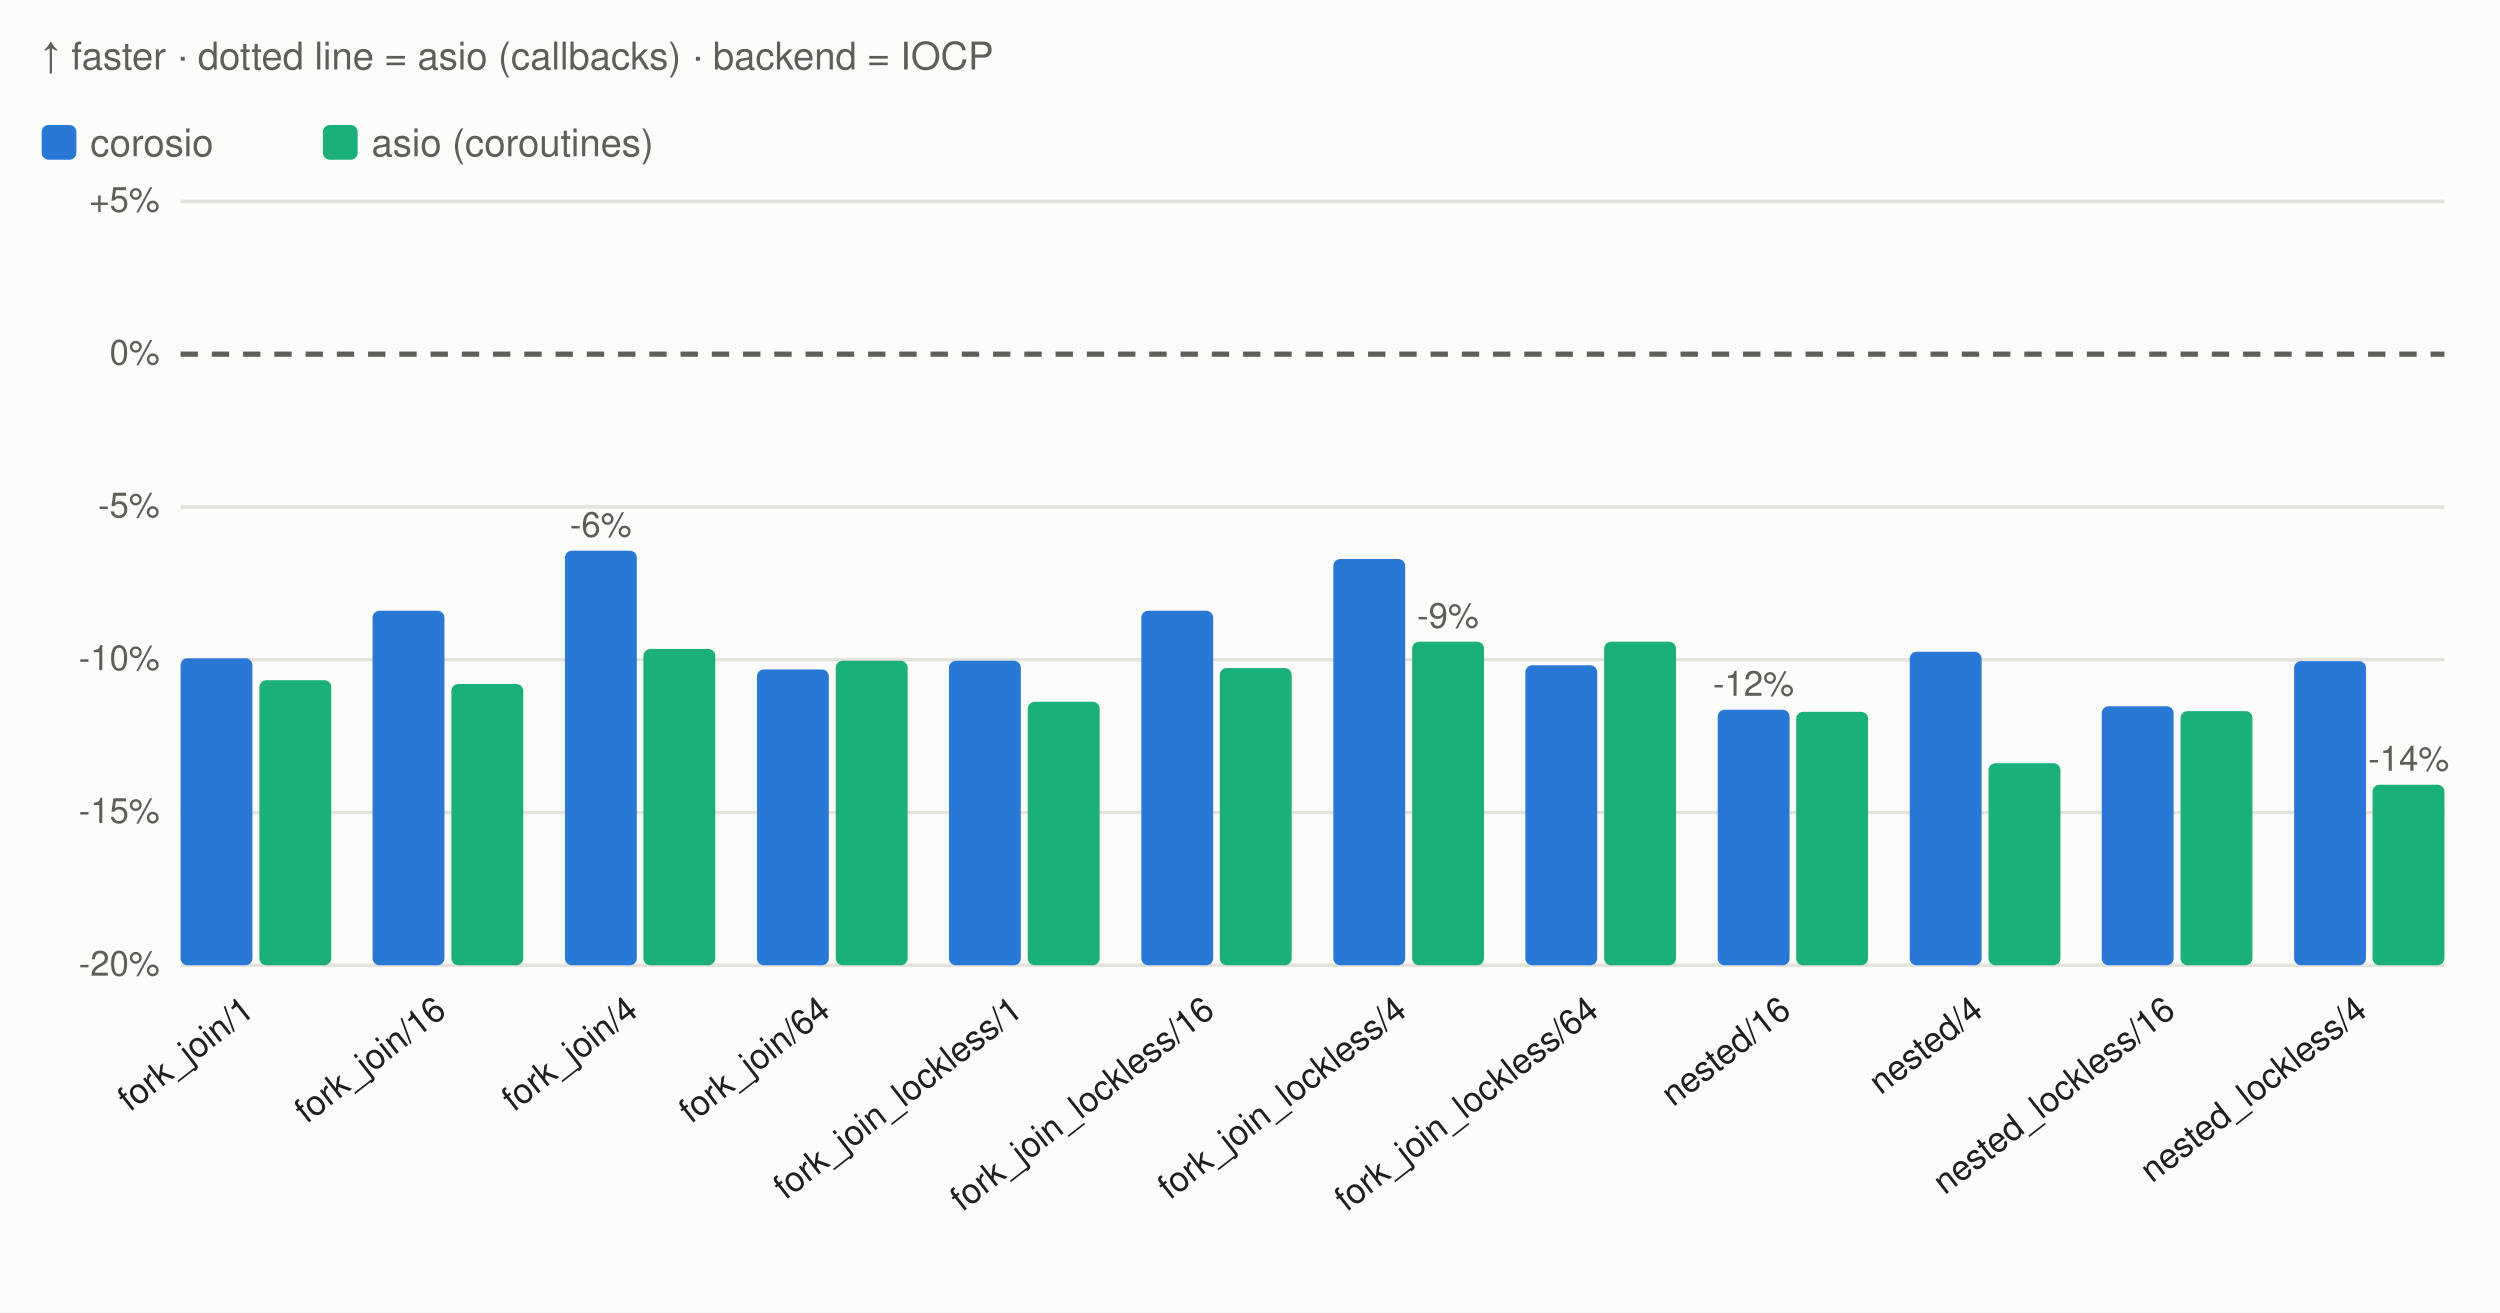
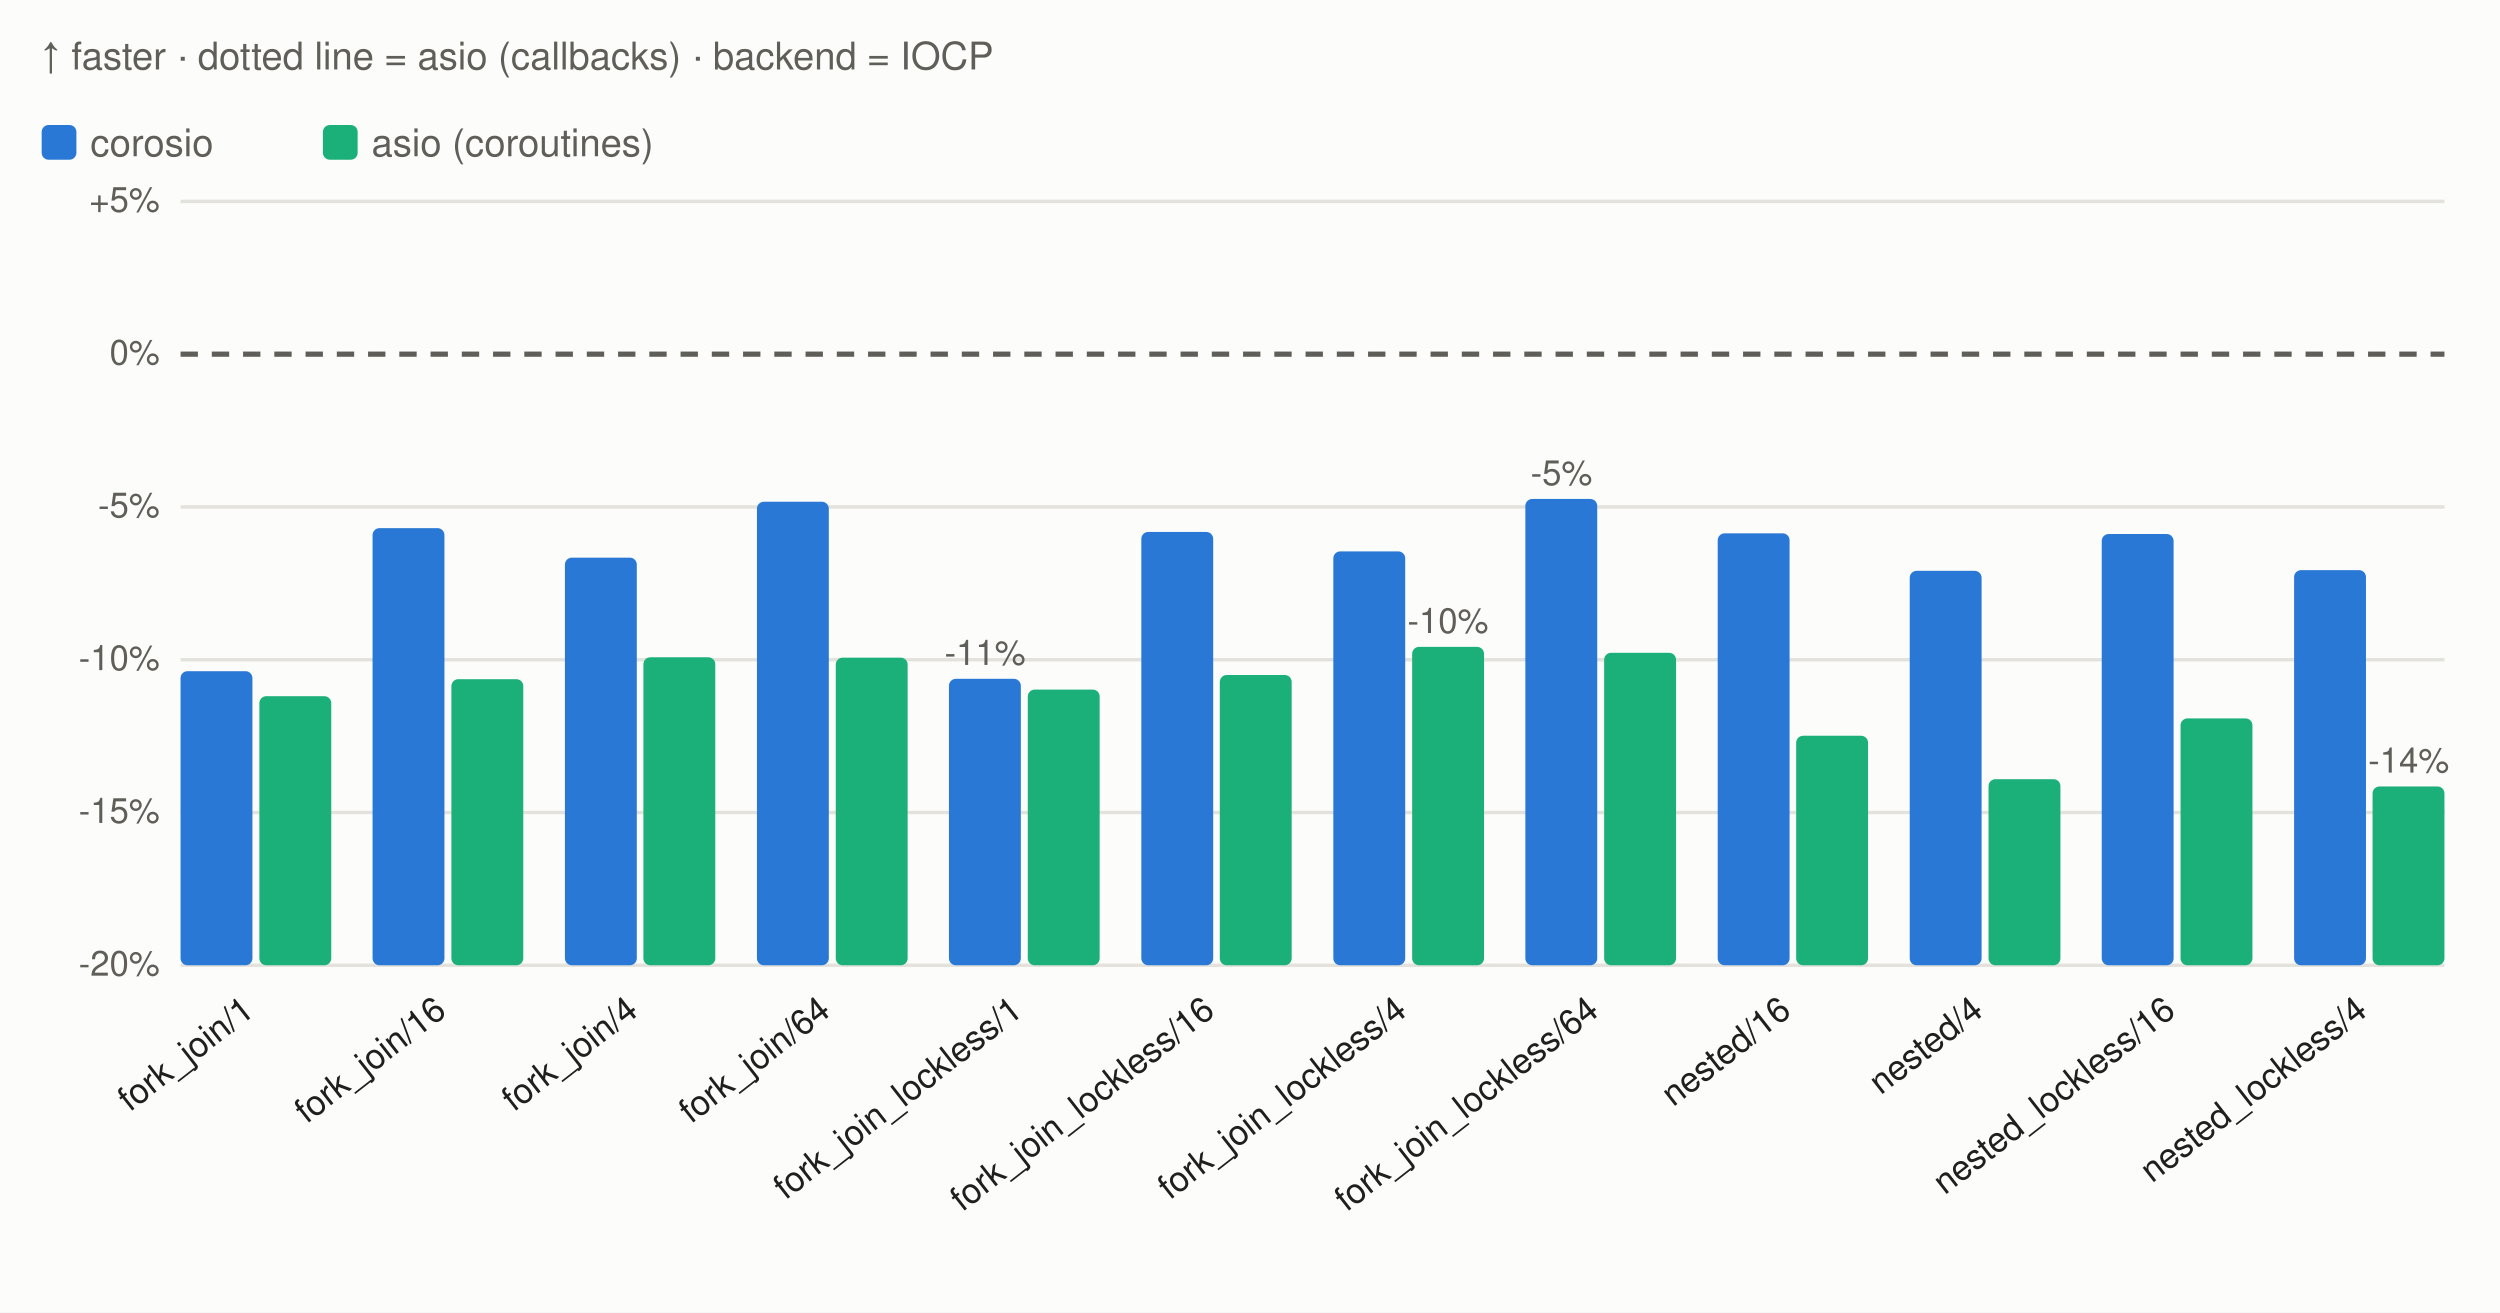
<svg xmlns="http://www.w3.org/2000/svg" class="bch-chart" width="720" height="378" viewBox="0 0 720 378">
  <style>.bch-chart{width:100%;height:auto;overflow:visible}.imageblock.bch-block{align-items:stretch}.imageblock.bch-block .content{width:100%}.bch-seg-label{fill:#ffffff;font-weight:700}html.dark .bch-exact&gt;summary.title,html.dark .bch-exact summary.title{color:var(--text-main-text-primary,#ffffff)}.boostlook .doc .openblock.bch-card{border:1px solid var(--border-border-secondary,#e3e2dc);border-radius:10px;padding:14px 14px 4px;margin-top:1.4rem;margin-bottom:1.4rem}.boostlook .doc .bch-card .imageblock.bch-block{margin-top:0;margin-bottom:0.25rem}.boostlook .doc .bch-card details.bch-exact{margin-top:0;margin-bottom:0.5rem;margin-left:0}.boostlook .doc .bch-card details.bch-exact&gt;summary{margin-left:2rem}.boostlook .doc .bch-card table.stretch,.boostlook #content .bch-card table.stretch{width:100%;margin-left:0;font-size:0.88em}.boostlook .doc .bch-card table.stretch td,.boostlook .doc .bch-card table.stretch th{padding:0.3rem 0.55rem}@media (prefers-color-scheme: dark) {.bch-surface{fill:#1a1a19}.bch-ink{fill:#ffffff}.bch-ink2{fill:#c3c2b7}.bch-grid{stroke:#3a3a38}.bch-zero{stroke:#c3c2b7}.bch-s-native{fill:#3987e5}.bch-s-uring{fill:#d95926}.bch-s-cb{fill:#199e70}.bch-div-pos{fill:#3987e5}.bch-div-neg{fill:#e66767}.bch-div-mid{fill:#383835}}html:not(.dark) .bch-surface{fill:transparent}html:not(.dark) .bch-ink{fill:#1f1f1e}html:not(.dark) .bch-ink2{fill:#5f5e58}html:not(.dark) .bch-grid{stroke:#e3e2dc}html:not(.dark) .bch-zero{stroke:#5f5e58}html:not(.dark) .bch-s-native{fill:#2a78d6}html:not(.dark) .bch-s-uring{fill:#eb6834}html:not(.dark) .bch-s-cb{fill:#1baf7a}html:not(.dark) .bch-div-pos{fill:#2a78d6}html:not(.dark) .bch-div-neg{fill:#e34948}html:not(.dark) .bch-div-mid{fill:#f0efec}html.dark .bch-surface{fill:transparent}html.dark .bch-ink{fill:#ffffff}html.dark .bch-ink2{fill:#c3c2b7}html.dark .bch-grid{stroke:#3a3a38}html.dark .bch-zero{stroke:#c3c2b7}html.dark .bch-s-native{fill:#3987e5}html.dark .bch-s-uring{fill:#d95926}html.dark .bch-s-cb{fill:#199e70}html.dark .bch-div-pos{fill:#3987e5}html.dark .bch-div-neg{fill:#e66767}html.dark .bch-div-mid{fill:#383835}</style>
  <rect width="720" height="378" class="bch-surface" fill="#fcfcfb" />
  <text x="12" y="20" font-family="-apple-system,Segoe UI,Helvetica,Arial,sans-serif" font-size="11" class="bch-ink2" fill="#5f5e58">↑ faster · dotted line = asio (callbacks) · backend = IOCP</text>
  <rect x="12" y="36" width="10" height="10" rx="2" class="bch-s-native" fill="#2a78d6" />
  <text x="26" y="45" font-family="-apple-system,Segoe UI,Helvetica,Arial,sans-serif" font-size="11" class="bch-ink2" fill="#5f5e58">corosio</text>
  <rect x="93" y="36" width="10" height="10" rx="2" class="bch-s-cb" fill="#1baf7a" />
  <text x="107" y="45" font-family="-apple-system,Segoe UI,Helvetica,Arial,sans-serif" font-size="11" class="bch-ink2" fill="#5f5e58">asio (coroutines)</text>
  <line x1="52" y1="278.0" x2="704" y2="278.0" class="bch-grid" stroke="#e3e2dc" stroke-width="1" />
  <text x="46" y="281.0" font-family="-apple-system,Segoe UI,Helvetica,Arial,sans-serif" font-size="10" class="bch-ink2" fill="#5f5e58" text-anchor="end">-20%</text>
  <line x1="52" y1="234.0" x2="704" y2="234.0" class="bch-grid" stroke="#e3e2dc" stroke-width="1" />
  <text x="46" y="237.0" font-family="-apple-system,Segoe UI,Helvetica,Arial,sans-serif" font-size="10" class="bch-ink2" fill="#5f5e58" text-anchor="end">-15%</text>
  <line x1="52" y1="190.0" x2="704" y2="190.0" class="bch-grid" stroke="#e3e2dc" stroke-width="1" />
  <text x="46" y="193.0" font-family="-apple-system,Segoe UI,Helvetica,Arial,sans-serif" font-size="10" class="bch-ink2" fill="#5f5e58" text-anchor="end">-10%</text>
  <line x1="52" y1="146.0" x2="704" y2="146.0" class="bch-grid" stroke="#e3e2dc" stroke-width="1" />
  <text x="46" y="149.0" font-family="-apple-system,Segoe UI,Helvetica,Arial,sans-serif" font-size="10" class="bch-ink2" fill="#5f5e58" text-anchor="end">-5%</text>
  <line x1="52" y1="58.0" x2="704" y2="58.0" class="bch-grid" stroke="#e3e2dc" stroke-width="1" />
  <text x="46" y="61.0" font-family="-apple-system,Segoe UI,Helvetica,Arial,sans-serif" font-size="10" class="bch-ink2" fill="#5f5e58" text-anchor="end">+5%</text>
  <text x="46" y="105.0" font-family="-apple-system,Segoe UI,Helvetica,Arial,sans-serif" font-size="10" class="bch-ink2" fill="#5f5e58" text-anchor="end">0%</text>
-   <rect x="52.0" y="189.6" width="20.7" height="88.4" rx="2" class="bch-s-native" fill="#2a78d6" />
-   <rect x="74.7" y="195.9" width="20.7" height="82.1" rx="2" class="bch-s-cb" fill="#1baf7a" />
+   <rect x="52.0" y="193.3" width="20.7" height="84.7" rx="2" class="bch-s-native" fill="#2a78d6" />
+   <rect x="74.7" y="200.5" width="20.7" height="77.5" rx="2" class="bch-s-cb" fill="#1baf7a" />
  <text x="73.7" y="292.0" font-family="-apple-system,Segoe UI,Helvetica,Arial,sans-serif" font-size="10" class="bch-ink" fill="#1f1f1e" text-anchor="end" transform="rotate(-38 73.7 292.0)">fork_join/1</text>
-   <rect x="107.3" y="175.9" width="20.7" height="102.1" rx="2" class="bch-s-native" fill="#2a78d6" />
-   <rect x="130.0" y="197.0" width="20.7" height="81.0" rx="2" class="bch-s-cb" fill="#1baf7a" />
+   <rect x="107.3" y="152.1" width="20.7" height="125.9" rx="2" class="bch-s-native" fill="#2a78d6" />
+   <rect x="130.0" y="195.6" width="20.7" height="82.4" rx="2" class="bch-s-cb" fill="#1baf7a" />
  <text x="129.0" y="292.0" font-family="-apple-system,Segoe UI,Helvetica,Arial,sans-serif" font-size="10" class="bch-ink" fill="#1f1f1e" text-anchor="end" transform="rotate(-38 129.0 292.0)">fork_join/16</text>
-   <rect x="162.7" y="158.6" width="20.7" height="119.4" rx="2" class="bch-s-native" fill="#2a78d6" />
-   <text x="173.0" y="154.6" font-family="-apple-system,Segoe UI,Helvetica,Arial,sans-serif" font-size="10" class="bch-ink2" fill="#5f5e58" text-anchor="middle">-6%</text>
-   <rect x="185.3" y="186.9" width="20.7" height="91.1" rx="2" class="bch-s-cb" fill="#1baf7a" />
+   <rect x="162.7" y="160.6" width="20.7" height="117.4" rx="2" class="bch-s-native" fill="#2a78d6" />
+   <rect x="185.3" y="189.3" width="20.7" height="88.7" rx="2" class="bch-s-cb" fill="#1baf7a" />
  <text x="184.3" y="292.0" font-family="-apple-system,Segoe UI,Helvetica,Arial,sans-serif" font-size="10" class="bch-ink" fill="#1f1f1e" text-anchor="end" transform="rotate(-38 184.3 292.0)">fork_join/4</text>
-   <rect x="218.0" y="192.8" width="20.7" height="85.2" rx="2" class="bch-s-native" fill="#2a78d6" />
-   <rect x="240.7" y="190.3" width="20.7" height="87.7" rx="2" class="bch-s-cb" fill="#1baf7a" />
+   <rect x="218.0" y="144.5" width="20.7" height="133.5" rx="2" class="bch-s-native" fill="#2a78d6" />
+   <rect x="240.7" y="189.4" width="20.7" height="88.6" rx="2" class="bch-s-cb" fill="#1baf7a" />
  <text x="239.7" y="292.0" font-family="-apple-system,Segoe UI,Helvetica,Arial,sans-serif" font-size="10" class="bch-ink" fill="#1f1f1e" text-anchor="end" transform="rotate(-38 239.7 292.0)">fork_join/64</text>
-   <rect x="273.3" y="190.3" width="20.7" height="87.7" rx="2" class="bch-s-native" fill="#2a78d6" />
-   <rect x="296.0" y="202.1" width="20.7" height="75.9" rx="2" class="bch-s-cb" fill="#1baf7a" />
+   <rect x="273.3" y="195.5" width="20.7" height="82.5" rx="2" class="bch-s-native" fill="#2a78d6" />
+   <text x="283.7" y="191.5" font-family="-apple-system,Segoe UI,Helvetica,Arial,sans-serif" font-size="10" class="bch-ink2" fill="#5f5e58" text-anchor="middle">-11%</text>
+   <rect x="296.0" y="198.6" width="20.7" height="79.4" rx="2" class="bch-s-cb" fill="#1baf7a" />
  <text x="295.0" y="292.0" font-family="-apple-system,Segoe UI,Helvetica,Arial,sans-serif" font-size="10" class="bch-ink" fill="#1f1f1e" text-anchor="end" transform="rotate(-38 295.0 292.0)">fork_join_lockless/1</text>
-   <rect x="328.7" y="175.9" width="20.7" height="102.1" rx="2" class="bch-s-native" fill="#2a78d6" />
-   <rect x="351.3" y="192.4" width="20.7" height="85.6" rx="2" class="bch-s-cb" fill="#1baf7a" />
+   <rect x="328.7" y="153.2" width="20.7" height="124.8" rx="2" class="bch-s-native" fill="#2a78d6" />
+   <rect x="351.3" y="194.4" width="20.7" height="83.6" rx="2" class="bch-s-cb" fill="#1baf7a" />
  <text x="350.3" y="292.0" font-family="-apple-system,Segoe UI,Helvetica,Arial,sans-serif" font-size="10" class="bch-ink" fill="#1f1f1e" text-anchor="end" transform="rotate(-38 350.3 292.0)">fork_join_lockless/16</text>
-   <rect x="384.0" y="161.0" width="20.7" height="117.0" rx="2" class="bch-s-native" fill="#2a78d6" />
-   <rect x="406.7" y="184.8" width="20.7" height="93.2" rx="2" class="bch-s-cb" fill="#1baf7a" />
-   <text x="417.0" y="180.8" font-family="-apple-system,Segoe UI,Helvetica,Arial,sans-serif" font-size="10" class="bch-ink2" fill="#5f5e58" text-anchor="middle">-9%</text>
+   <rect x="384.0" y="158.8" width="20.7" height="119.2" rx="2" class="bch-s-native" fill="#2a78d6" />
+   <rect x="406.7" y="186.3" width="20.7" height="91.7" rx="2" class="bch-s-cb" fill="#1baf7a" />
+   <text x="417.0" y="182.3" font-family="-apple-system,Segoe UI,Helvetica,Arial,sans-serif" font-size="10" class="bch-ink2" fill="#5f5e58" text-anchor="middle">-10%</text>
  <text x="405.7" y="292.0" font-family="-apple-system,Segoe UI,Helvetica,Arial,sans-serif" font-size="10" class="bch-ink" fill="#1f1f1e" text-anchor="end" transform="rotate(-38 405.7 292.0)">fork_join_lockless/4</text>
-   <rect x="439.3" y="191.6" width="20.7" height="86.4" rx="2" class="bch-s-native" fill="#2a78d6" />
-   <rect x="462.0" y="184.8" width="20.7" height="93.2" rx="2" class="bch-s-cb" fill="#1baf7a" />
+   <rect x="439.3" y="143.7" width="20.7" height="134.3" rx="2" class="bch-s-native" fill="#2a78d6" />
+   <text x="449.7" y="139.7" font-family="-apple-system,Segoe UI,Helvetica,Arial,sans-serif" font-size="10" class="bch-ink2" fill="#5f5e58" text-anchor="middle">-5%</text>
+   <rect x="462.0" y="188.0" width="20.7" height="90.0" rx="2" class="bch-s-cb" fill="#1baf7a" />
  <text x="461.0" y="292.0" font-family="-apple-system,Segoe UI,Helvetica,Arial,sans-serif" font-size="10" class="bch-ink" fill="#1f1f1e" text-anchor="end" transform="rotate(-38 461.0 292.0)">fork_join_lockless/64</text>
-   <rect x="494.7" y="204.4" width="20.7" height="73.6" rx="2" class="bch-s-native" fill="#2a78d6" />
-   <text x="505.0" y="200.4" font-family="-apple-system,Segoe UI,Helvetica,Arial,sans-serif" font-size="10" class="bch-ink2" fill="#5f5e58" text-anchor="middle">-12%</text>
-   <rect x="517.3" y="205.0" width="20.7" height="73.0" rx="2" class="bch-s-cb" fill="#1baf7a" />
+   <rect x="494.7" y="153.6" width="20.7" height="124.4" rx="2" class="bch-s-native" fill="#2a78d6" />
+   <rect x="517.3" y="211.9" width="20.7" height="66.1" rx="2" class="bch-s-cb" fill="#1baf7a" />
  <text x="516.3" y="292.0" font-family="-apple-system,Segoe UI,Helvetica,Arial,sans-serif" font-size="10" class="bch-ink" fill="#1f1f1e" text-anchor="end" transform="rotate(-38 516.3 292.0)">nested/16</text>
-   <rect x="550.0" y="187.7" width="20.7" height="90.3" rx="2" class="bch-s-native" fill="#2a78d6" />
-   <rect x="572.7" y="219.8" width="20.7" height="58.2" rx="2" class="bch-s-cb" fill="#1baf7a" />
+   <rect x="550.0" y="164.4" width="20.7" height="113.6" rx="2" class="bch-s-native" fill="#2a78d6" />
+   <rect x="572.7" y="224.4" width="20.7" height="53.6" rx="2" class="bch-s-cb" fill="#1baf7a" />
  <text x="571.7" y="292.0" font-family="-apple-system,Segoe UI,Helvetica,Arial,sans-serif" font-size="10" class="bch-ink" fill="#1f1f1e" text-anchor="end" transform="rotate(-38 571.7 292.0)">nested/4</text>
-   <rect x="605.3" y="203.4" width="20.7" height="74.6" rx="2" class="bch-s-native" fill="#2a78d6" />
-   <rect x="628.0" y="204.8" width="20.7" height="73.2" rx="2" class="bch-s-cb" fill="#1baf7a" />
+   <rect x="605.3" y="153.8" width="20.7" height="124.2" rx="2" class="bch-s-native" fill="#2a78d6" />
+   <rect x="628.0" y="206.9" width="20.7" height="71.1" rx="2" class="bch-s-cb" fill="#1baf7a" />
  <text x="627.0" y="292.0" font-family="-apple-system,Segoe UI,Helvetica,Arial,sans-serif" font-size="10" class="bch-ink" fill="#1f1f1e" text-anchor="end" transform="rotate(-38 627.0 292.0)">nested_lockless/16</text>
-   <rect x="660.7" y="190.4" width="20.7" height="87.6" rx="2" class="bch-s-native" fill="#2a78d6" />
-   <rect x="683.3" y="226.0" width="20.7" height="52.0" rx="2" class="bch-s-cb" fill="#1baf7a" />
-   <text x="693.7" y="222.0" font-family="-apple-system,Segoe UI,Helvetica,Arial,sans-serif" font-size="10" class="bch-ink2" fill="#5f5e58" text-anchor="middle">-14%</text>
+   <rect x="660.7" y="164.2" width="20.7" height="113.8" rx="2" class="bch-s-native" fill="#2a78d6" />
+   <rect x="683.3" y="226.5" width="20.7" height="51.5" rx="2" class="bch-s-cb" fill="#1baf7a" />
+   <text x="693.7" y="222.5" font-family="-apple-system,Segoe UI,Helvetica,Arial,sans-serif" font-size="10" class="bch-ink2" fill="#5f5e58" text-anchor="middle">-14%</text>
  <text x="682.3" y="292.0" font-family="-apple-system,Segoe UI,Helvetica,Arial,sans-serif" font-size="10" class="bch-ink" fill="#1f1f1e" text-anchor="end" transform="rotate(-38 682.3 292.0)">nested_lockless/4</text>
  <line x1="52" y1="102.0" x2="704" y2="102.0" class="bch-zero" stroke="#5f5e58" stroke-width="1.5" stroke-dasharray="5 4" />
</svg>
